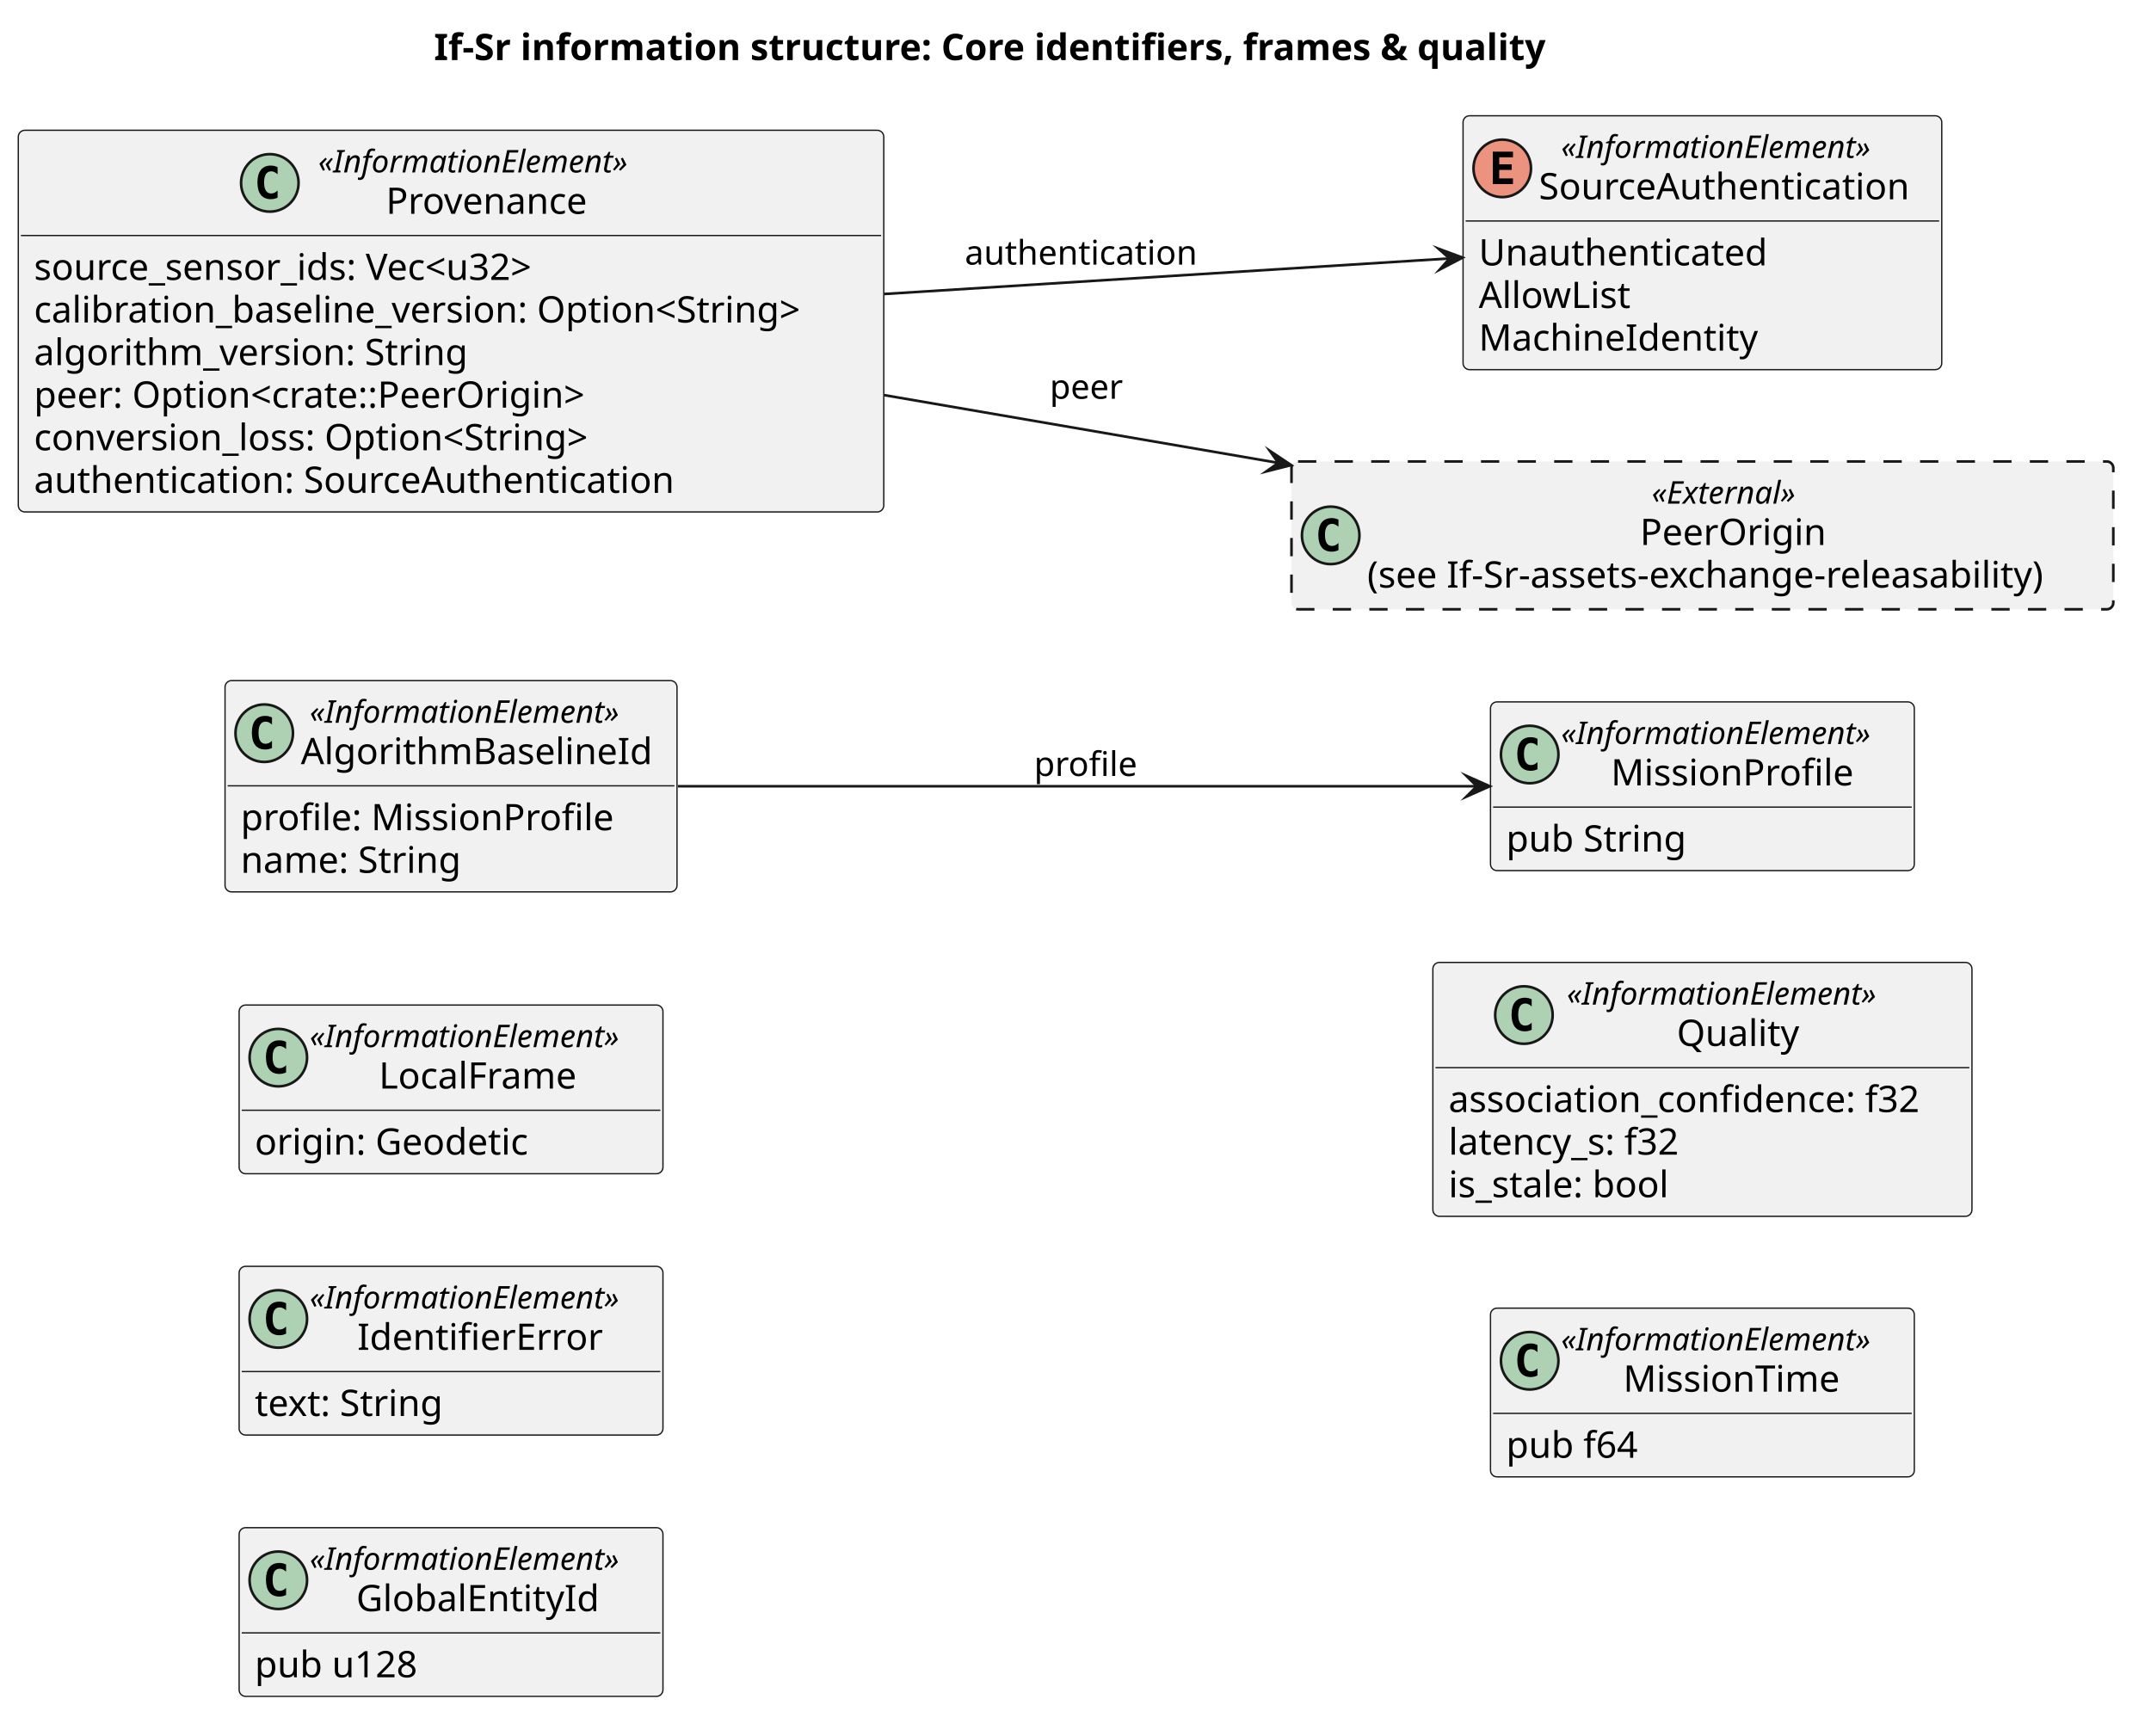
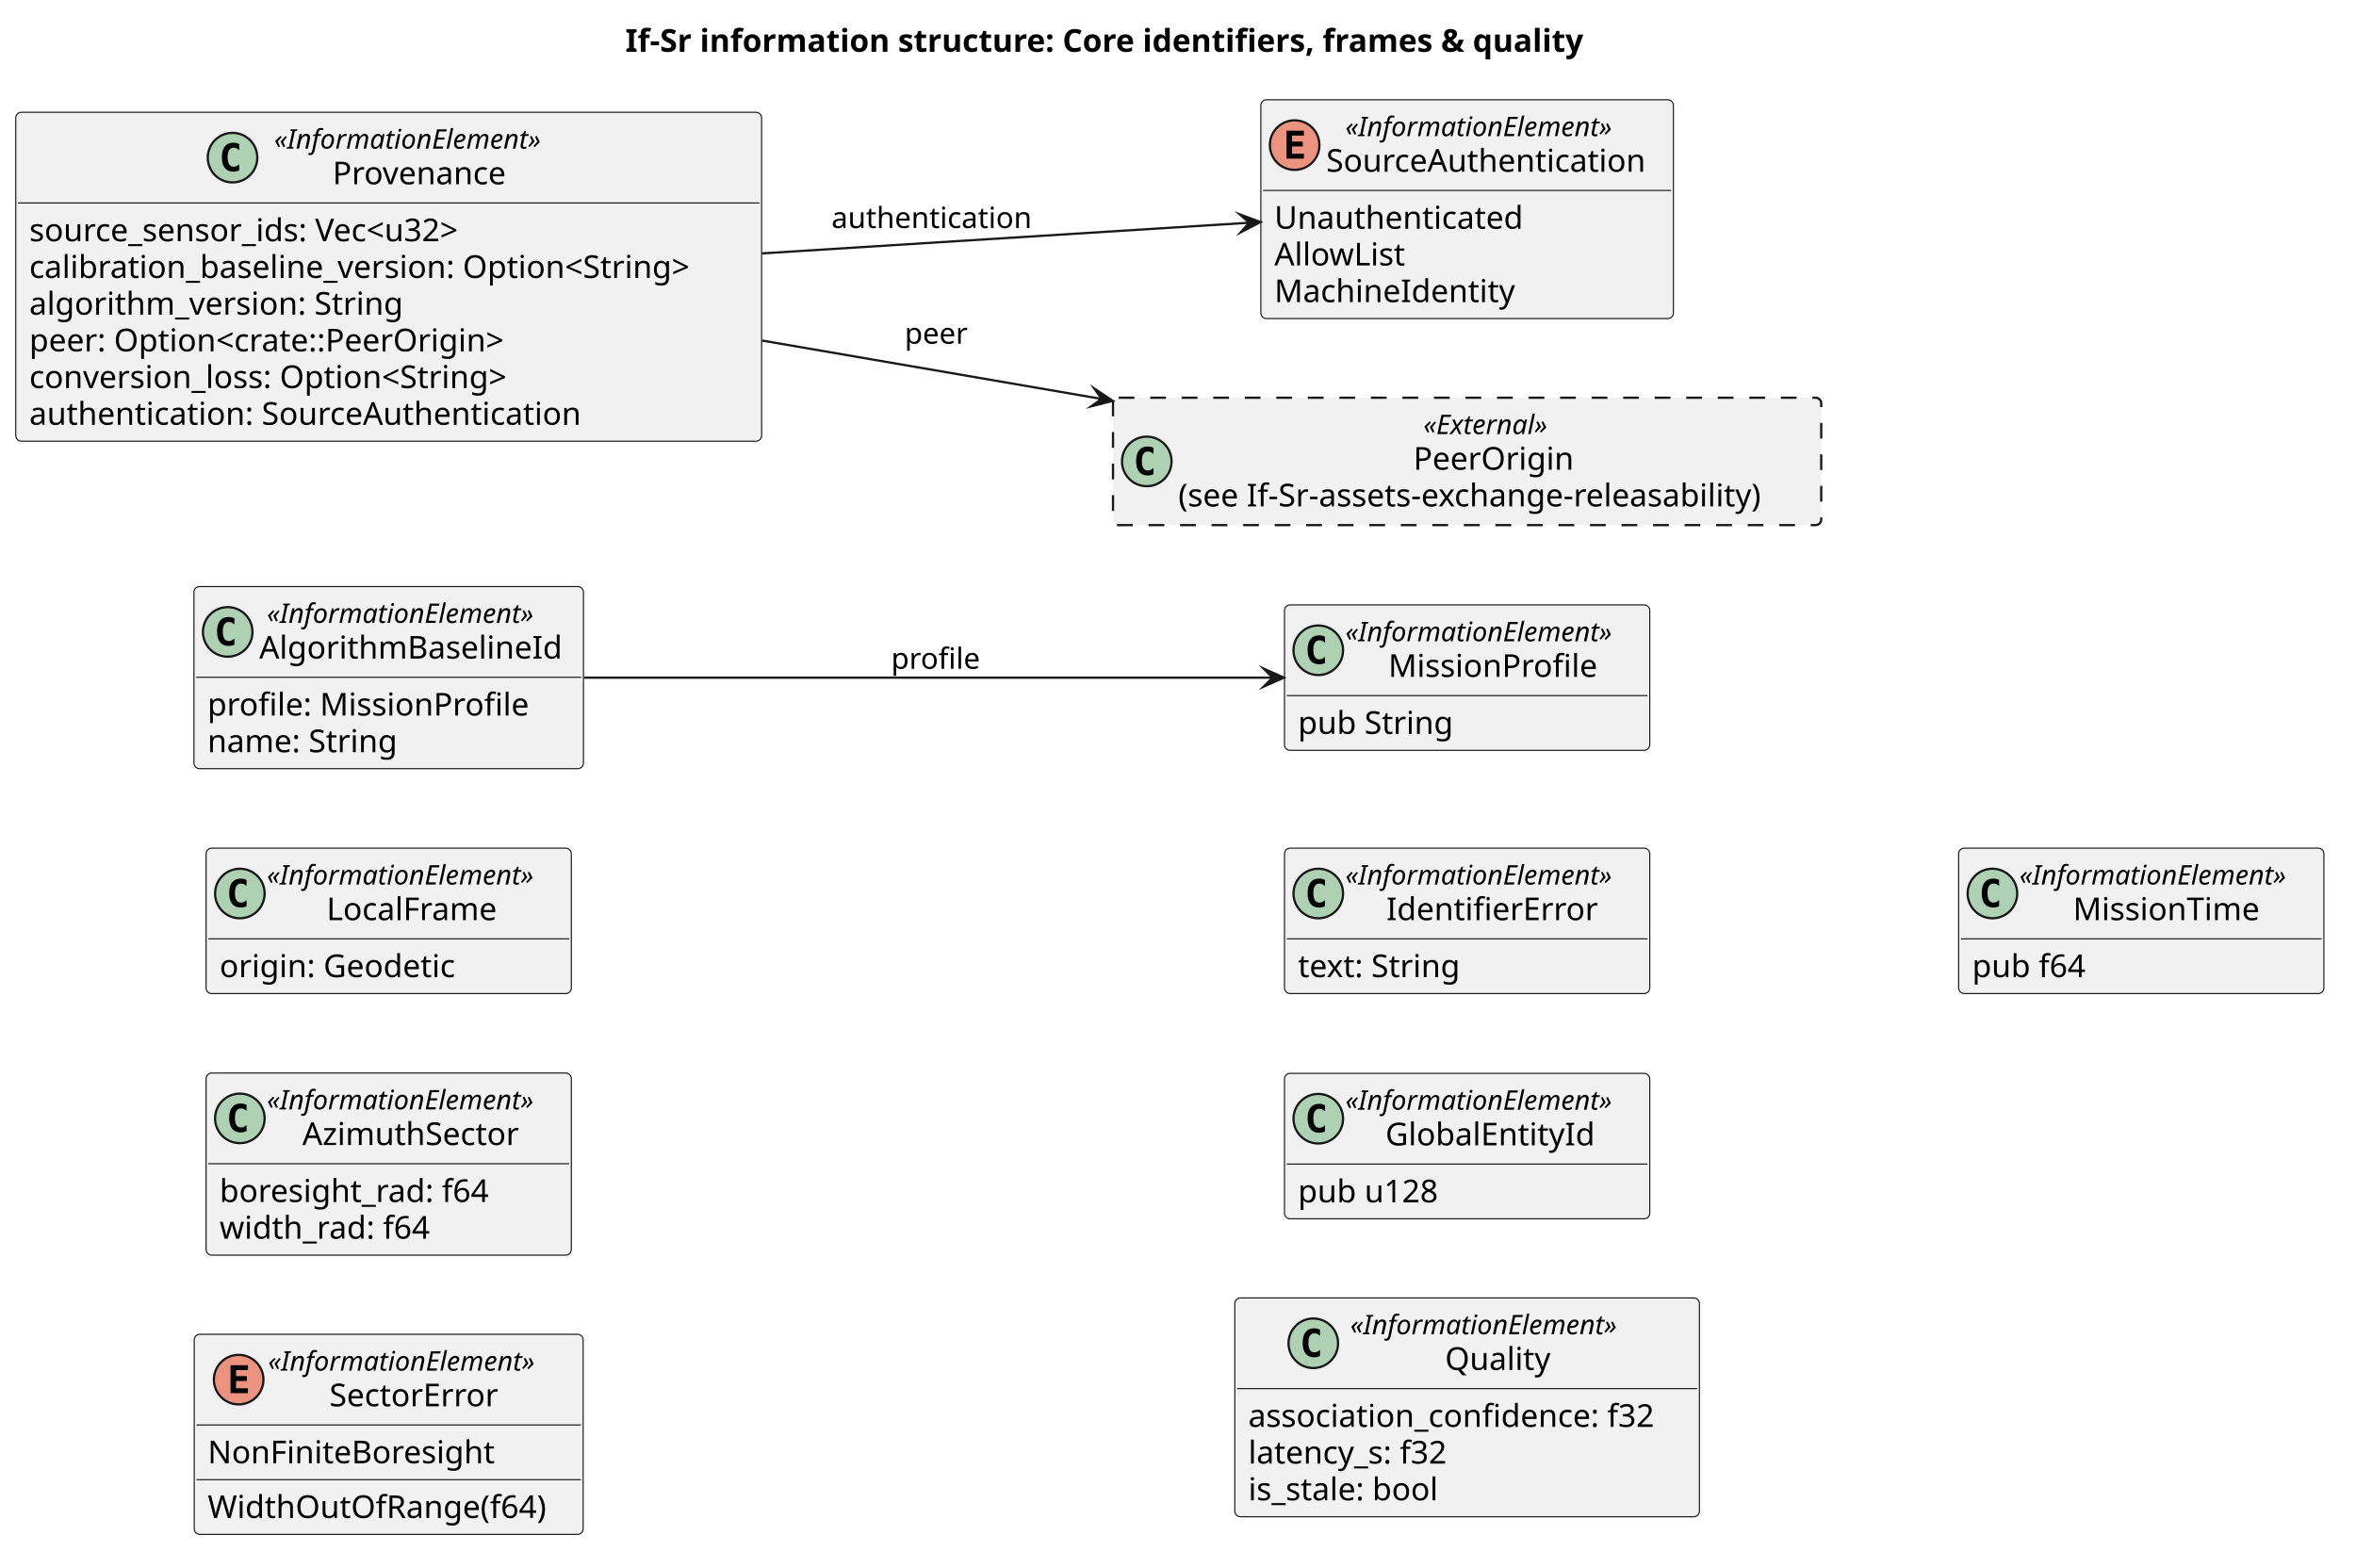
- <svg xmlns="http://www.w3.org/2000/svg" version="1.1" data-diagram-type="CLASS" style="width:823px;height:664px;background:#FFFFFF;" width="823px" height="664px" viewBox="0 0 823 664" zoomAndPan="magnify" preserveAspectRatio="none" contentStyleType="text/css">
+ <svg xmlns="http://www.w3.org/2000/svg" version="1.1" data-diagram-type="CLASS" style="width:1046px;height:696px;background:#FFFFFF;" width="1046px" height="696px" viewBox="0 0 1046 696" zoomAndPan="magnify" preserveAspectRatio="none" contentStyleType="text/css">
  <defs />
  <g font-family="sans-serif" lengthAdjust="spacing">
    <g class="title" data-source-line="1">
-       <text x="166.049" y="22.995" fill="#000" font-size="14" textLength="484.483" font-weight="700">If-Sr information structure: Core identifiers, frames &amp; quality</text>
+       <text x="277.632" y="22.995" fill="#000" font-size="14" textLength="484.483" font-weight="700">If-Sr information structure: Core identifiers, frames &amp; quality</text>
    </g>
    <g class="entity" data-qualified-name="LocalFrame" id="ent0001" data-source-line="5">
-       <rect x="91.49" y="384.597" width="162.168" height="64.563" fill="#F1F1F1" style="stroke:#181818;stroke-width:0.5;" rx="2.5" ry="2.5" />
-       <ellipse cx="106.49" cy="404.73" rx="11" ry="11" fill="#ADD1B2" style="stroke:#181818;stroke-width:1;" />
-       <path d="M109.459,410.37 Q108.881,410.667 108.24,410.808 Q107.599,410.964 106.896,410.964 Q104.396,410.964 103.068,409.323 Q101.756,407.667 101.756,404.542 Q101.756,401.417 103.068,399.761 Q104.396,398.105 106.896,398.105 Q107.599,398.105 108.24,398.261 Q108.896,398.417 109.459,398.714 L109.459,401.433 Q108.834,400.855 108.24,400.589 Q107.646,400.308 107.021,400.308 Q105.678,400.308 104.99,401.386 Q104.303,402.448 104.303,404.542 Q104.303,406.636 104.99,407.714 Q105.678,408.777 107.021,408.777 Q107.646,408.777 108.24,408.511 Q108.834,408.23 109.459,407.652 L109.459,410.37 Z " fill="#000" />
-       <text x="118.49" y="400.736" fill="#000" font-size="12" textLength="134.168" font-style="italic">«InformationElement»</text>
-       <text x="144.989" y="416.561" fill="#000" font-size="14" textLength="81.17">LocalFrame</text>
-       <line x1="92.49" y1="424.863" x2="252.658" y2="424.863" style="stroke:#181818;stroke-width:0.5;" />
-       <text x="97.49" y="441.858" fill="#000" font-size="14" textLength="111.631">origin: Geodetic</text>
+       <rect x="91.49" y="376.597" width="162.168" height="64.563" fill="#F1F1F1" style="stroke:#181818;stroke-width:0.5;" rx="2.5" ry="2.5" />
+       <ellipse cx="106.49" cy="396.73" rx="11" ry="11" fill="#ADD1B2" style="stroke:#181818;stroke-width:1;" />
+       <path d="M109.459,402.37 Q108.881,402.667 108.24,402.808 Q107.599,402.964 106.896,402.964 Q104.396,402.964 103.068,401.323 Q101.756,399.667 101.756,396.542 Q101.756,393.417 103.068,391.761 Q104.396,390.105 106.896,390.105 Q107.599,390.105 108.24,390.261 Q108.896,390.417 109.459,390.714 L109.459,393.433 Q108.834,392.855 108.24,392.589 Q107.646,392.308 107.021,392.308 Q105.678,392.308 104.99,393.386 Q104.303,394.448 104.303,396.542 Q104.303,398.636 104.99,399.714 Q105.678,400.777 107.021,400.777 Q107.646,400.777 108.24,400.511 Q108.834,400.23 109.459,399.652 L109.459,402.37 Z " fill="#000" />
+       <text x="118.49" y="392.736" fill="#000" font-size="12" textLength="134.168" font-style="italic">«InformationElement»</text>
+       <text x="144.989" y="408.561" fill="#000" font-size="14" textLength="81.17">LocalFrame</text>
+       <line x1="92.49" y1="416.863" x2="252.658" y2="416.863" style="stroke:#181818;stroke-width:0.5;" />
+       <text x="97.49" y="433.858" fill="#000" font-size="14" textLength="111.631">origin: Geodetic</text>
    </g>
-     <g class="entity" data-qualified-name="IdentifierError" id="ent0002" data-source-line="8">
-       <rect x="91.49" y="484.597" width="162.168" height="64.563" fill="#F1F1F1" style="stroke:#181818;stroke-width:0.5;" rx="2.5" ry="2.5" />
-       <ellipse cx="106.49" cy="504.73" rx="11" ry="11" fill="#ADD1B2" style="stroke:#181818;stroke-width:1;" />
-       <path d="M109.459,510.37 Q108.881,510.667 108.24,510.808 Q107.599,510.964 106.896,510.964 Q104.396,510.964 103.068,509.323 Q101.756,507.667 101.756,504.542 Q101.756,501.417 103.068,499.761 Q104.396,498.105 106.896,498.105 Q107.599,498.105 108.24,498.261 Q108.896,498.417 109.459,498.714 L109.459,501.433 Q108.834,500.855 108.24,500.589 Q107.646,500.308 107.021,500.308 Q105.678,500.308 104.99,501.386 Q104.303,502.448 104.303,504.542 Q104.303,506.636 104.99,507.714 Q105.678,508.777 107.021,508.777 Q107.646,508.777 108.24,508.511 Q108.834,508.23 109.459,507.652 L109.459,510.37 Z " fill="#000" />
-       <text x="118.49" y="500.736" fill="#000" font-size="12" textLength="134.168" font-style="italic">«InformationElement»</text>
-       <text x="136.7" y="516.561" fill="#000" font-size="14" textLength="97.747">IdentifierError</text>
-       <line x1="92.49" y1="524.863" x2="252.658" y2="524.863" style="stroke:#181818;stroke-width:0.5;" />
-       <text x="97.49" y="541.858" fill="#000" font-size="14" textLength="78.825">text: String</text>
+     <g class="entity" data-qualified-name="AzimuthSector" id="ent0002" data-source-line="8">
+       <rect x="91.49" y="476.447" width="162.168" height="80.859" fill="#F1F1F1" style="stroke:#181818;stroke-width:0.5;" rx="2.5" ry="2.5" />
+       <ellipse cx="106.49" cy="496.58" rx="11" ry="11" fill="#ADD1B2" style="stroke:#181818;stroke-width:1;" />
+       <path d="M109.459,502.22 Q108.881,502.517 108.24,502.658 Q107.599,502.814 106.896,502.814 Q104.396,502.814 103.068,501.173 Q101.756,499.517 101.756,496.392 Q101.756,493.267 103.068,491.611 Q104.396,489.955 106.896,489.955 Q107.599,489.955 108.24,490.111 Q108.896,490.267 109.459,490.564 L109.459,493.283 Q108.834,492.705 108.24,492.439 Q107.646,492.158 107.021,492.158 Q105.678,492.158 104.99,493.236 Q104.303,494.298 104.303,496.392 Q104.303,498.486 104.99,499.564 Q105.678,500.627 107.021,500.627 Q107.646,500.627 108.24,500.361 Q108.834,500.08 109.459,499.502 L109.459,502.22 Z " fill="#000" />
+       <text x="118.49" y="492.586" fill="#000" font-size="12" textLength="134.168" font-style="italic">«InformationElement»</text>
+       <text x="134.226" y="508.411" fill="#000" font-size="14" textLength="102.696">AzimuthSector</text>
+       <line x1="92.49" y1="516.713" x2="252.658" y2="516.713" style="stroke:#181818;stroke-width:0.5;" />
+       <text x="97.49" y="533.708" fill="#000" font-size="14" textLength="128.386">boresight_rad: f64</text>
+       <text x="97.49" y="550.004" fill="#000" font-size="14" textLength="100.721">width_rad: f64</text>
    </g>
-     <g class="entity" data-qualified-name="GlobalEntityId" id="ent0003" data-source-line="11">
-       <rect x="91.49" y="584.597" width="162.168" height="64.563" fill="#F1F1F1" style="stroke:#181818;stroke-width:0.5;" rx="2.5" ry="2.5" />
-       <ellipse cx="106.49" cy="604.73" rx="11" ry="11" fill="#ADD1B2" style="stroke:#181818;stroke-width:1;" />
-       <path d="M109.459,610.37 Q108.881,610.667 108.24,610.808 Q107.599,610.964 106.896,610.964 Q104.396,610.964 103.068,609.323 Q101.756,607.667 101.756,604.542 Q101.756,601.417 103.068,599.761 Q104.396,598.105 106.896,598.105 Q107.599,598.105 108.24,598.261 Q108.896,598.417 109.459,598.714 L109.459,601.433 Q108.834,600.855 108.24,600.589 Q107.646,600.308 107.021,600.308 Q105.678,600.308 104.99,601.386 Q104.303,602.448 104.303,604.542 Q104.303,606.636 104.99,607.714 Q105.678,608.777 107.021,608.777 Q107.646,608.777 108.24,608.511 Q108.834,608.23 109.459,607.652 L109.459,610.37 Z " fill="#000" />
-       <text x="118.49" y="600.736" fill="#000" font-size="12" textLength="134.168" font-style="italic">«InformationElement»</text>
-       <text x="136.301" y="616.561" fill="#000" font-size="14" textLength="98.547">GlobalEntityId</text>
-       <line x1="92.49" y1="624.863" x2="252.658" y2="624.863" style="stroke:#181818;stroke-width:0.5;" />
-       <text x="97.49" y="641.858" fill="#000" font-size="14" textLength="66.691">pub u128</text>
+     <g class="entity" data-qualified-name="SectorError" id="ent0003" data-source-line="12">
+       <rect x="86.24" y="592.447" width="172.658" height="88.859" fill="#F1F1F1" style="stroke:#181818;stroke-width:0.5;" rx="2.5" ry="2.5" />
+       <ellipse cx="105.961" cy="612.58" rx="11" ry="11" fill="#EB937F" style="stroke:#181818;stroke-width:1;" />
+       <path d="M110.07,618.58 L102.351,618.58 L102.351,606.189 L110.07,606.189 L110.07,608.345 L104.804,608.345 L104.804,611.017 L109.57,611.017 L109.57,613.173 L104.804,613.173 L104.804,616.423 L110.07,616.423 L110.07,618.58 Z " fill="#000" />
+       <text x="119.01" y="608.586" fill="#000" font-size="12" textLength="134.168" font-style="italic">«InformationElement»</text>
+       <text x="146.25" y="624.411" fill="#000" font-size="14" textLength="79.687">SectorError</text>
+       <line x1="87.24" y1="632.713" x2="257.898" y2="632.713" style="stroke:#181818;stroke-width:0.5;" />
+       <text x="92.24" y="649.708" fill="#000" font-size="14" textLength="133.69">NonFiniteBoresight</text>
+       <line x1="87.24" y1="657.009" x2="257.898" y2="657.009" style="stroke:#181818;stroke-width:0.5;" />
+       <text x="92.24" y="674.004" fill="#000" font-size="14" textLength="160.658">WidthOutOfRange(f64)</text>
    </g>
-     <g class="entity" data-qualified-name="MissionProfile" id="ent0004" data-source-line="14">
+     <g class="entity" data-qualified-name="IdentifierError" id="ent0004" data-source-line="16">
+       <rect x="570.28" y="376.597" width="162.168" height="64.563" fill="#F1F1F1" style="stroke:#181818;stroke-width:0.5;" rx="2.5" ry="2.5" />
+       <ellipse cx="585.28" cy="396.73" rx="11" ry="11" fill="#ADD1B2" style="stroke:#181818;stroke-width:1;" />
+       <path d="M588.249,402.37 Q587.671,402.667 587.03,402.808 Q586.389,402.964 585.686,402.964 Q583.186,402.964 581.858,401.323 Q580.546,399.667 580.546,396.542 Q580.546,393.417 581.858,391.761 Q583.186,390.105 585.686,390.105 Q586.389,390.105 587.03,390.261 Q587.686,390.417 588.249,390.714 L588.249,393.433 Q587.624,392.855 587.03,392.589 Q586.436,392.308 585.811,392.308 Q584.468,392.308 583.78,393.386 Q583.093,394.448 583.093,396.542 Q583.093,398.636 583.78,399.714 Q584.468,400.777 585.811,400.777 Q586.436,400.777 587.03,400.511 Q587.624,400.23 588.249,399.652 L588.249,402.37 Z " fill="#000" />
+       <text x="597.28" y="392.736" fill="#000" font-size="12" textLength="134.168" font-style="italic">«InformationElement»</text>
+       <text x="615.49" y="408.561" fill="#000" font-size="14" textLength="97.747">IdentifierError</text>
+       <line x1="571.28" y1="416.863" x2="731.448" y2="416.863" style="stroke:#181818;stroke-width:0.5;" />
+       <text x="576.28" y="433.858" fill="#000" font-size="14" textLength="78.825">text: String</text>
+     </g>
+     <g class="entity" data-qualified-name="GlobalEntityId" id="ent0005" data-source-line="19">
+       <rect x="570.28" y="476.597" width="162.168" height="64.563" fill="#F1F1F1" style="stroke:#181818;stroke-width:0.5;" rx="2.5" ry="2.5" />
+       <ellipse cx="585.28" cy="496.73" rx="11" ry="11" fill="#ADD1B2" style="stroke:#181818;stroke-width:1;" />
+       <path d="M588.249,502.37 Q587.671,502.667 587.03,502.808 Q586.389,502.964 585.686,502.964 Q583.186,502.964 581.858,501.323 Q580.546,499.667 580.546,496.542 Q580.546,493.417 581.858,491.761 Q583.186,490.105 585.686,490.105 Q586.389,490.105 587.03,490.261 Q587.686,490.417 588.249,490.714 L588.249,493.433 Q587.624,492.855 587.03,492.589 Q586.436,492.308 585.811,492.308 Q584.468,492.308 583.78,493.386 Q583.093,494.448 583.093,496.542 Q583.093,498.636 583.78,499.714 Q584.468,500.777 585.811,500.777 Q586.436,500.777 587.03,500.511 Q587.624,500.23 588.249,499.652 L588.249,502.37 Z " fill="#000" />
+       <text x="597.28" y="492.736" fill="#000" font-size="12" textLength="134.168" font-style="italic">«InformationElement»</text>
+       <text x="615.091" y="508.561" fill="#000" font-size="14" textLength="98.547">GlobalEntityId</text>
+       <line x1="571.28" y1="516.863" x2="731.448" y2="516.863" style="stroke:#181818;stroke-width:0.5;" />
+       <text x="576.28" y="533.858" fill="#000" font-size="14" textLength="66.691">pub u128</text>
+     </g>
+     <g class="entity" data-qualified-name="MissionProfile" id="ent0006" data-source-line="22">
      <rect x="570.28" y="268.597" width="162.168" height="64.563" fill="#F1F1F1" style="stroke:#181818;stroke-width:0.5;" rx="2.5" ry="2.5" />
      <ellipse cx="585.28" cy="288.73" rx="11" ry="11" fill="#ADD1B2" style="stroke:#181818;stroke-width:1;" />
      <path d="M588.249,294.37 Q587.671,294.667 587.03,294.808 Q586.389,294.964 585.686,294.964 Q583.186,294.964 581.858,293.323 Q580.546,291.667 580.546,288.542 Q580.546,285.417 581.858,283.761 Q583.186,282.105 585.686,282.105 Q586.389,282.105 587.03,282.261 Q587.686,282.417 588.249,282.714 L588.249,285.433 Q587.624,284.855 587.03,284.589 Q586.436,284.308 585.811,284.308 Q584.468,284.308 583.78,285.386 Q583.093,286.448 583.093,288.542 Q583.093,290.636 583.78,291.714 Q584.468,292.777 585.811,292.777 Q586.436,292.777 587.03,292.511 Q587.624,292.23 588.249,291.652 L588.249,294.37 Z " fill="#000" />
      <text x="597.28" y="284.736" fill="#000" font-size="12" textLength="134.168" font-style="italic">«InformationElement»</text>
      <text x="616.379" y="300.561" fill="#000" font-size="14" textLength="95.97">MissionProfile</text>
      <line x1="571.28" y1="308.863" x2="731.448" y2="308.863" style="stroke:#181818;stroke-width:0.5;" />
      <text x="576.28" y="325.858" fill="#000" font-size="14" textLength="72.878">pub String</text>
    </g>
-     <g class="entity" data-qualified-name="AlgorithmBaselineId" id="ent0005" data-source-line="17">
+     <g class="entity" data-qualified-name="AlgorithmBaselineId" id="ent0007" data-source-line="25">
      <rect x="86.1" y="260.447" width="172.937" height="80.859" fill="#F1F1F1" style="stroke:#181818;stroke-width:0.5;" rx="2.5" ry="2.5" />
      <ellipse cx="101.1" cy="280.58" rx="11" ry="11" fill="#ADD1B2" style="stroke:#181818;stroke-width:1;" />
      <path d="M104.069,286.22 Q103.491,286.517 102.85,286.658 Q102.209,286.814 101.506,286.814 Q99.006,286.814 97.678,285.173 Q96.366,283.517 96.366,280.392 Q96.366,277.267 97.678,275.611 Q99.006,273.955 101.506,273.955 Q102.209,273.955 102.85,274.111 Q103.506,274.267 104.069,274.564 L104.069,277.283 Q103.444,276.705 102.85,276.439 Q102.256,276.158 101.631,276.158 Q100.288,276.158 99.6,277.236 Q98.913,278.298 98.913,280.392 Q98.913,282.486 99.6,283.564 Q100.288,284.627 101.631,284.627 Q102.256,284.627 102.85,284.361 Q103.444,284.08 104.069,283.502 L104.069,286.22 Z " fill="#000" />
      <text x="118.484" y="276.586" fill="#000" font-size="12" textLength="134.168" font-style="italic">«InformationElement»</text>
      <text x="115.1" y="292.411" fill="#000" font-size="14" textLength="140.937">AlgorithmBaselineId</text>
      <line x1="87.1" y1="300.713" x2="258.037" y2="300.713" style="stroke:#181818;stroke-width:0.5;" />
      <text x="92.1" y="317.708" fill="#000" font-size="14" textLength="149.666">profile: MissionProfile</text>
      <text x="92.1" y="334.004" fill="#000" font-size="14" textLength="90.651">name: String</text>
    </g>
-     <g class="entity" data-qualified-name="Provenance" id="ent0006" data-source-line="21">
+     <g class="entity" data-qualified-name="Provenance" id="ent0008" data-source-line="29">
      <rect x="7" y="49.857" width="331.143" height="146.047" fill="#F1F1F1" style="stroke:#181818;stroke-width:0.5;" rx="2.5" ry="2.5" />
      <ellipse cx="103.237" cy="69.99" rx="11" ry="11" fill="#ADD1B2" style="stroke:#181818;stroke-width:1;" />
      <path d="M106.206,75.63 Q105.628,75.927 104.987,76.068 Q104.347,76.224 103.644,76.224 Q101.144,76.224 99.815,74.583 Q98.503,72.927 98.503,69.802 Q98.503,66.677 99.815,65.021 Q101.144,63.365 103.644,63.365 Q104.347,63.365 104.987,63.521 Q105.644,63.677 106.206,63.974 L106.206,66.693 Q105.581,66.115 104.987,65.849 Q104.394,65.568 103.769,65.568 Q102.425,65.568 101.737,66.646 Q101.05,67.708 101.05,69.802 Q101.05,71.896 101.737,72.974 Q102.425,74.037 103.769,74.037 Q104.394,74.037 104.987,73.771 Q105.581,73.49 106.206,72.912 L106.206,75.63 Z " fill="#000" />
      <text x="121.737" y="65.996" fill="#000" font-size="12" textLength="134.168" font-style="italic">«InformationElement»</text>
      <text x="147.672" y="81.821" fill="#000" font-size="14" textLength="82.298">Provenance</text>
-       <line x1="8" y1="90.123" x2="337.143" y2="90.123" style="stroke:#181818;stroke-width:0.5;" />
+       <line x1="8" y1="90.122" x2="337.143" y2="90.122" style="stroke:#181818;stroke-width:0.5;" />
      <text x="13" y="107.118" fill="#000" font-size="14" textLength="212.468">source_sensor_ids: Vec&lt;u32&gt;</text>
      <text x="13" y="123.414" fill="#000" font-size="14" textLength="319.143">calibration_baseline_version: Option&lt;String&gt;</text>
      <text x="13" y="139.711" fill="#000" font-size="14" textLength="176.791">algorithm_version: String</text>
      <text x="13" y="156.008" fill="#000" font-size="14" textLength="230.528">peer: Option&lt;crate::PeerOrigin&gt;</text>
      <text x="13" y="172.305" fill="#000" font-size="14" textLength="231.588">conversion_loss: Option&lt;String&gt;</text>
      <text x="13" y="188.602" fill="#000" font-size="14" textLength="262.104">authentication: SourceAuthentication</text>
    </g>
-     <g class="entity" data-qualified-name="SourceAuthentication" id="ent0007" data-source-line="29">
+     <g class="entity" data-qualified-name="SourceAuthentication" id="ent0009" data-source-line="37">
      <rect x="559.78" y="44.297" width="183.163" height="97.156" fill="#F1F1F1" style="stroke:#181818;stroke-width:0.5;" rx="2.5" ry="2.5" />
      <ellipse cx="574.78" cy="64.43" rx="11" ry="11" fill="#EB937F" style="stroke:#181818;stroke-width:1;" />
      <path d="M578.889,70.43 L571.171,70.43 L571.171,58.039 L578.889,58.039 L578.889,60.195 L573.624,60.195 L573.624,62.867 L578.389,62.867 L578.389,65.023 L573.624,65.023 L573.624,68.273 L578.889,68.273 L578.889,70.43 Z " fill="#000" />
      <text x="597.278" y="60.436" fill="#000" font-size="12" textLength="134.168" font-style="italic">«InformationElement»</text>
      <text x="588.78" y="76.261" fill="#000" font-size="14" textLength="151.163">SourceAuthentication</text>
      <line x1="560.78" y1="84.563" x2="741.943" y2="84.563" style="stroke:#181818;stroke-width:0.5;" />
      <text x="565.78" y="101.558" fill="#000" font-size="14" textLength="117.065">Unauthenticated</text>
      <text x="565.78" y="117.854" fill="#000" font-size="14" textLength="61.845">AllowList</text>
      <text x="565.78" y="134.151" fill="#000" font-size="14" textLength="112.26">MachineIdentity</text>
    </g>
-     <g class="entity" data-qualified-name="Quality" id="ent0008" data-source-line="34">
-       <rect x="548.23" y="368.297" width="206.264" height="97.156" fill="#F1F1F1" style="stroke:#181818;stroke-width:0.5;" rx="2.5" ry="2.5" />
-       <ellipse cx="583.073" cy="388.43" rx="11" ry="11" fill="#ADD1B2" style="stroke:#181818;stroke-width:1;" />
-       <path d="M586.042,394.07 Q585.464,394.367 584.823,394.508 Q584.182,394.664 583.479,394.664 Q580.979,394.664 579.651,393.023 Q578.339,391.367 578.339,388.242 Q578.339,385.117 579.651,383.461 Q580.979,381.805 583.479,381.805 Q584.182,381.805 584.823,381.961 Q585.479,382.117 586.042,382.414 L586.042,385.133 Q585.417,384.555 584.823,384.289 Q584.229,384.008 583.604,384.008 Q582.261,384.008 581.573,385.086 Q580.886,386.148 580.886,388.242 Q580.886,390.336 581.573,391.414 Q582.261,392.477 583.604,392.477 Q584.229,392.477 584.823,392.211 Q585.417,391.93 586.042,391.352 L586.042,394.07 Z " fill="#000" />
-       <text x="599.483" y="384.436" fill="#000" font-size="12" textLength="134.168" font-style="italic">«InformationElement»</text>
-       <text x="641.554" y="400.261" fill="#000" font-size="14" textLength="50.025">Quality</text>
-       <line x1="549.23" y1="408.563" x2="753.494" y2="408.563" style="stroke:#181818;stroke-width:0.5;" />
-       <text x="554.23" y="425.558" fill="#000" font-size="14" textLength="194.264">association_confidence: f32</text>
-       <text x="554.23" y="441.854" fill="#000" font-size="14" textLength="97.631">latency_s: f32</text>
-       <text x="554.23" y="458.151" fill="#000" font-size="14" textLength="91.123">is_stale: bool</text>
+     <g class="entity" data-qualified-name="Quality" id="ent0010" data-source-line="42">
+       <rect x="548.23" y="576.297" width="206.264" height="97.156" fill="#F1F1F1" style="stroke:#181818;stroke-width:0.5;" rx="2.5" ry="2.5" />
+       <ellipse cx="583.073" cy="596.43" rx="11" ry="11" fill="#ADD1B2" style="stroke:#181818;stroke-width:1;" />
+       <path d="M586.042,602.07 Q585.464,602.367 584.823,602.508 Q584.182,602.664 583.479,602.664 Q580.979,602.664 579.651,601.023 Q578.339,599.367 578.339,596.242 Q578.339,593.117 579.651,591.461 Q580.979,589.805 583.479,589.805 Q584.182,589.805 584.823,589.961 Q585.479,590.117 586.042,590.414 L586.042,593.133 Q585.417,592.555 584.823,592.289 Q584.229,592.008 583.604,592.008 Q582.261,592.008 581.573,593.086 Q580.886,594.148 580.886,596.242 Q580.886,598.336 581.573,599.414 Q582.261,600.477 583.604,600.477 Q584.229,600.477 584.823,600.211 Q585.417,599.93 586.042,599.352 L586.042,602.07 Z " fill="#000" />
+       <text x="599.483" y="592.436" fill="#000" font-size="12" textLength="134.168" font-style="italic">«InformationElement»</text>
+       <text x="641.554" y="608.261" fill="#000" font-size="14" textLength="50.025">Quality</text>
+       <line x1="549.23" y1="616.563" x2="753.494" y2="616.563" style="stroke:#181818;stroke-width:0.5;" />
+       <text x="554.23" y="633.558" fill="#000" font-size="14" textLength="194.264">association_confidence: f32</text>
+       <text x="554.23" y="649.854" fill="#000" font-size="14" textLength="97.631">latency_s: f32</text>
+       <text x="554.23" y="666.151" fill="#000" font-size="14" textLength="91.123">is_stale: bool</text>
    </g>
-     <g class="entity" data-qualified-name="MissionTime" id="ent0009" data-source-line="39">
-       <rect x="570.28" y="500.597" width="162.168" height="64.563" fill="#F1F1F1" style="stroke:#181818;stroke-width:0.5;" rx="2.5" ry="2.5" />
-       <ellipse cx="585.28" cy="520.73" rx="11" ry="11" fill="#ADD1B2" style="stroke:#181818;stroke-width:1;" />
-       <path d="M588.249,526.37 Q587.671,526.667 587.03,526.808 Q586.389,526.964 585.686,526.964 Q583.186,526.964 581.858,525.323 Q580.546,523.667 580.546,520.542 Q580.546,517.417 581.858,515.761 Q583.186,514.105 585.686,514.105 Q586.389,514.105 587.03,514.261 Q587.686,514.417 588.249,514.714 L588.249,517.433 Q587.624,516.855 587.03,516.589 Q586.436,516.308 585.811,516.308 Q584.468,516.308 583.78,517.386 Q583.093,518.448 583.093,520.542 Q583.093,522.636 583.78,523.714 Q584.468,524.777 585.811,524.777 Q586.436,524.777 587.03,524.511 Q587.624,524.23 588.249,523.652 L588.249,526.37 Z " fill="#000" />
-       <text x="597.28" y="516.736" fill="#000" font-size="12" textLength="134.168" font-style="italic">«InformationElement»</text>
-       <text x="621.075" y="532.561" fill="#000" font-size="14" textLength="86.577">MissionTime</text>
-       <line x1="571.28" y1="540.863" x2="731.448" y2="540.863" style="stroke:#181818;stroke-width:0.5;" />
-       <text x="576.28" y="557.858" fill="#000" font-size="14" textLength="53.84">pub f64</text>
+     <g class="entity" data-qualified-name="MissionTime" id="ent0011" data-source-line="47">
+       <rect x="869.58" y="376.597" width="162.168" height="64.563" fill="#F1F1F1" style="stroke:#181818;stroke-width:0.5;" rx="2.5" ry="2.5" />
+       <ellipse cx="884.58" cy="396.73" rx="11" ry="11" fill="#ADD1B2" style="stroke:#181818;stroke-width:1;" />
+       <path d="M887.549,402.37 Q886.971,402.667 886.33,402.808 Q885.689,402.964 884.986,402.964 Q882.486,402.964 881.158,401.323 Q879.846,399.667 879.846,396.542 Q879.846,393.417 881.158,391.761 Q882.486,390.105 884.986,390.105 Q885.689,390.105 886.33,390.261 Q886.986,390.417 887.549,390.714 L887.549,393.433 Q886.924,392.855 886.33,392.589 Q885.736,392.308 885.111,392.308 Q883.768,392.308 883.08,393.386 Q882.393,394.448 882.393,396.542 Q882.393,398.636 883.08,399.714 Q883.768,400.777 885.111,400.777 Q885.736,400.777 886.33,400.511 Q886.924,400.23 887.549,399.652 L887.549,402.37 Z " fill="#000" />
+       <text x="896.58" y="392.736" fill="#000" font-size="12" textLength="134.168" font-style="italic">«InformationElement»</text>
+       <text x="920.375" y="408.561" fill="#000" font-size="14" textLength="86.577">MissionTime</text>
+       <line x1="870.58" y1="416.863" x2="1030.748" y2="416.863" style="stroke:#181818;stroke-width:0.5;" />
+       <text x="875.58" y="433.858" fill="#000" font-size="14" textLength="53.84">pub f64</text>
    </g>
-     <g class="entity" data-qualified-name="PeerOrigin" id="ent0010" data-source-line="42">
+     <g class="entity" data-qualified-name="PeerOrigin" id="ent0012" data-source-line="50">
      <rect x="494.14" y="176.597" width="314.44" height="56.563" fill="#F1F1F1" style="stroke:#181818;stroke-width:1;stroke-dasharray:7,7;" rx="2.5" ry="2.5" />
      <ellipse cx="509.14" cy="204.878" rx="11" ry="11" fill="#ADD1B2" style="stroke:#181818;stroke-width:1;" />
      <path d="M512.109,210.519 Q511.531,210.816 510.89,210.956 Q510.249,211.113 509.546,211.113 Q507.046,211.113 505.718,209.472 Q504.406,207.816 504.406,204.691 Q504.406,201.566 505.718,199.909 Q507.046,198.253 509.546,198.253 Q510.249,198.253 510.89,198.409 Q511.546,198.566 512.109,198.863 L512.109,201.581 Q511.484,201.003 510.89,200.738 Q510.296,200.456 509.671,200.456 Q508.328,200.456 507.64,201.534 Q506.953,202.597 506.953,204.691 Q506.953,206.784 507.64,207.863 Q508.328,208.925 509.671,208.925 Q510.296,208.925 510.89,208.659 Q511.484,208.378 512.109,207.8 L512.109,210.519 Z " fill="#000" />
      <text x="631.955" y="192.736" fill="#000" font-size="12" textLength="64.811" font-style="italic">«External»</text>
      <text x="627.491" y="208.561" fill="#000" font-size="14" textLength="73.739">PeerOrigin</text>
      <text x="523.14" y="224.858" fill="#000" font-size="14" textLength="282.44">(see If-Sr-assets-exchange-releasability)</text>
    </g>
-     <g class="link" data-entity-1="ent0005" data-entity-2="ent0004" id="lnk11" data-source-line="44" data-link-type="dependency">
-       <path d="M259.36,300.877 C347.57,300.877 478.86,300.877 565.02,300.877" style="stroke:#181818;stroke-width:1;" fill="none" id="AlgorithmBaselineId-to-MissionProfile" codeLine="44" />
+     <g class="link" data-entity-1="ent0007" data-entity-2="ent0006" id="lnk13" data-source-line="52" data-link-type="dependency">
+       <path d="M259.36,300.877 C347.57,300.877 478.86,300.877 565.02,300.877" style="stroke:#181818;stroke-width:1;" fill="none" id="AlgorithmBaselineId-to-MissionProfile" codeLine="52" />
      <polygon points="570.02,300.877,561.02,296.877,565.02,300.877,561.02,304.877,570.02,300.877" fill="#181818" style="stroke:#181818;stroke-width:1;stroke-linejoin:miter;stroke-miterlimit:10;" />
      <text x="395.64" y="296.944" fill="#000" font-size="13" textLength="41.349">profile</text>
    </g>
-     <g class="link" data-entity-1="ent0006" data-entity-2="ent0010" id="lnk12" data-source-line="45" data-link-type="dependency">
-       <path d="M338.32,151.207 C388.79,159.887 439.212,168.56 489.112,177.14" style="stroke:#181818;stroke-width:1;" fill="none" id="Provenance-to-PeerOrigin" codeLine="45" />
+     <g class="link" data-entity-1="ent0008" data-entity-2="ent0012" id="lnk14" data-source-line="53" data-link-type="dependency">
+       <path d="M338.32,151.207 C388.79,159.887 439.212,168.56 489.112,177.14" style="stroke:#181818;stroke-width:1;" fill="none" id="Provenance-to-PeerOrigin" codeLine="53" />
      <polygon points="494.04,177.987,485.848,172.52,489.112,177.14,484.492,180.404,494.04,177.987" fill="#181818" style="stroke:#181818;stroke-width:1;stroke-linejoin:miter;stroke-miterlimit:10;" />
-       <text x="401.64" y="152.594" fill="#000" font-size="13" textLength="29.593">peer</text>
+       <text x="401.64" y="152.604" fill="#000" font-size="13" textLength="29.593">peer</text>
    </g>
-     <g class="link" data-entity-1="ent0006" data-entity-2="ent0007" id="lnk13" data-source-line="46" data-link-type="dependency">
-       <path d="M338.32,112.507 C412.48,107.847 492.19,102.831 554.61,98.901" style="stroke:#181818;stroke-width:1;" fill="none" id="Provenance-to-SourceAuthentication" codeLine="46" />
+     <g class="link" data-entity-1="ent0008" data-entity-2="ent0009" id="lnk15" data-source-line="54" data-link-type="dependency">
+       <path d="M338.32,112.507 C412.48,107.847 492.19,102.831 554.61,98.901" style="stroke:#181818;stroke-width:1;" fill="none" id="Provenance-to-SourceAuthentication" codeLine="54" />
      <polygon points="559.6,98.587,550.366,95.16,554.61,98.901,550.869,103.144,559.6,98.587" fill="#181818" style="stroke:#181818;stroke-width:1;stroke-linejoin:miter;stroke-miterlimit:10;" />
      <text x="369.14" y="101.254" fill="#000" font-size="13" textLength="94.504">authentication</text>
    </g>
  </g>
</svg>
